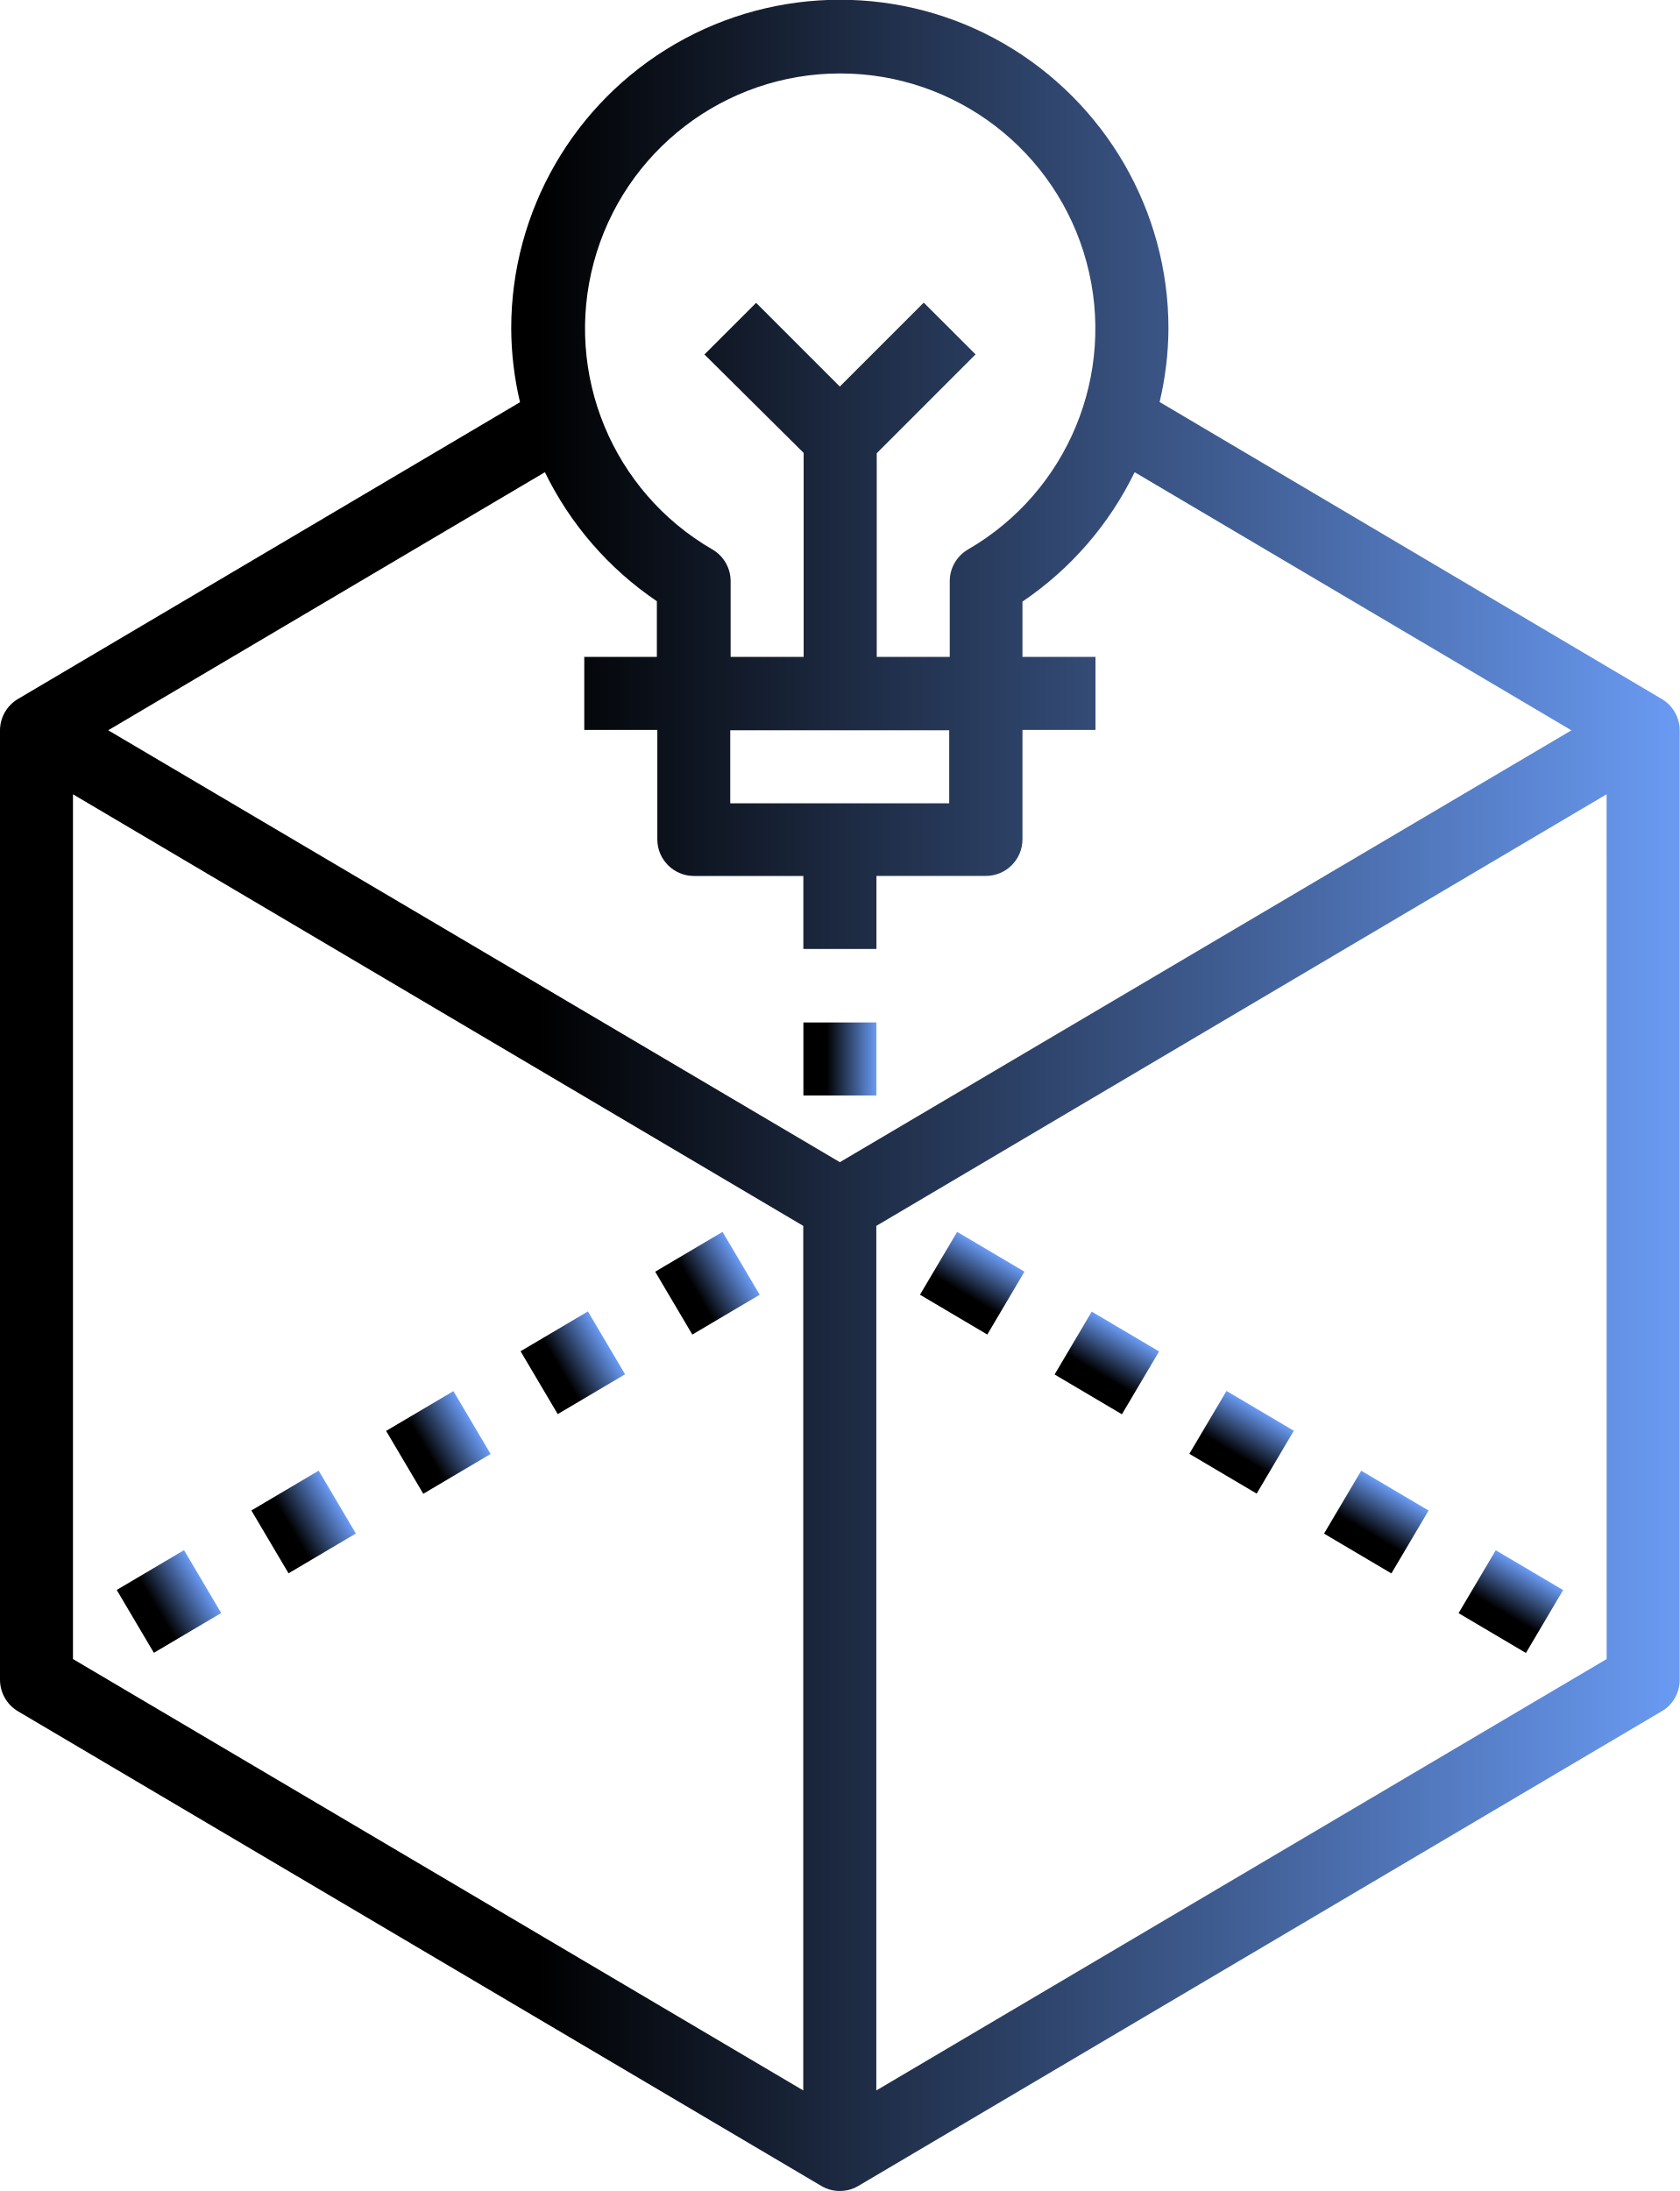
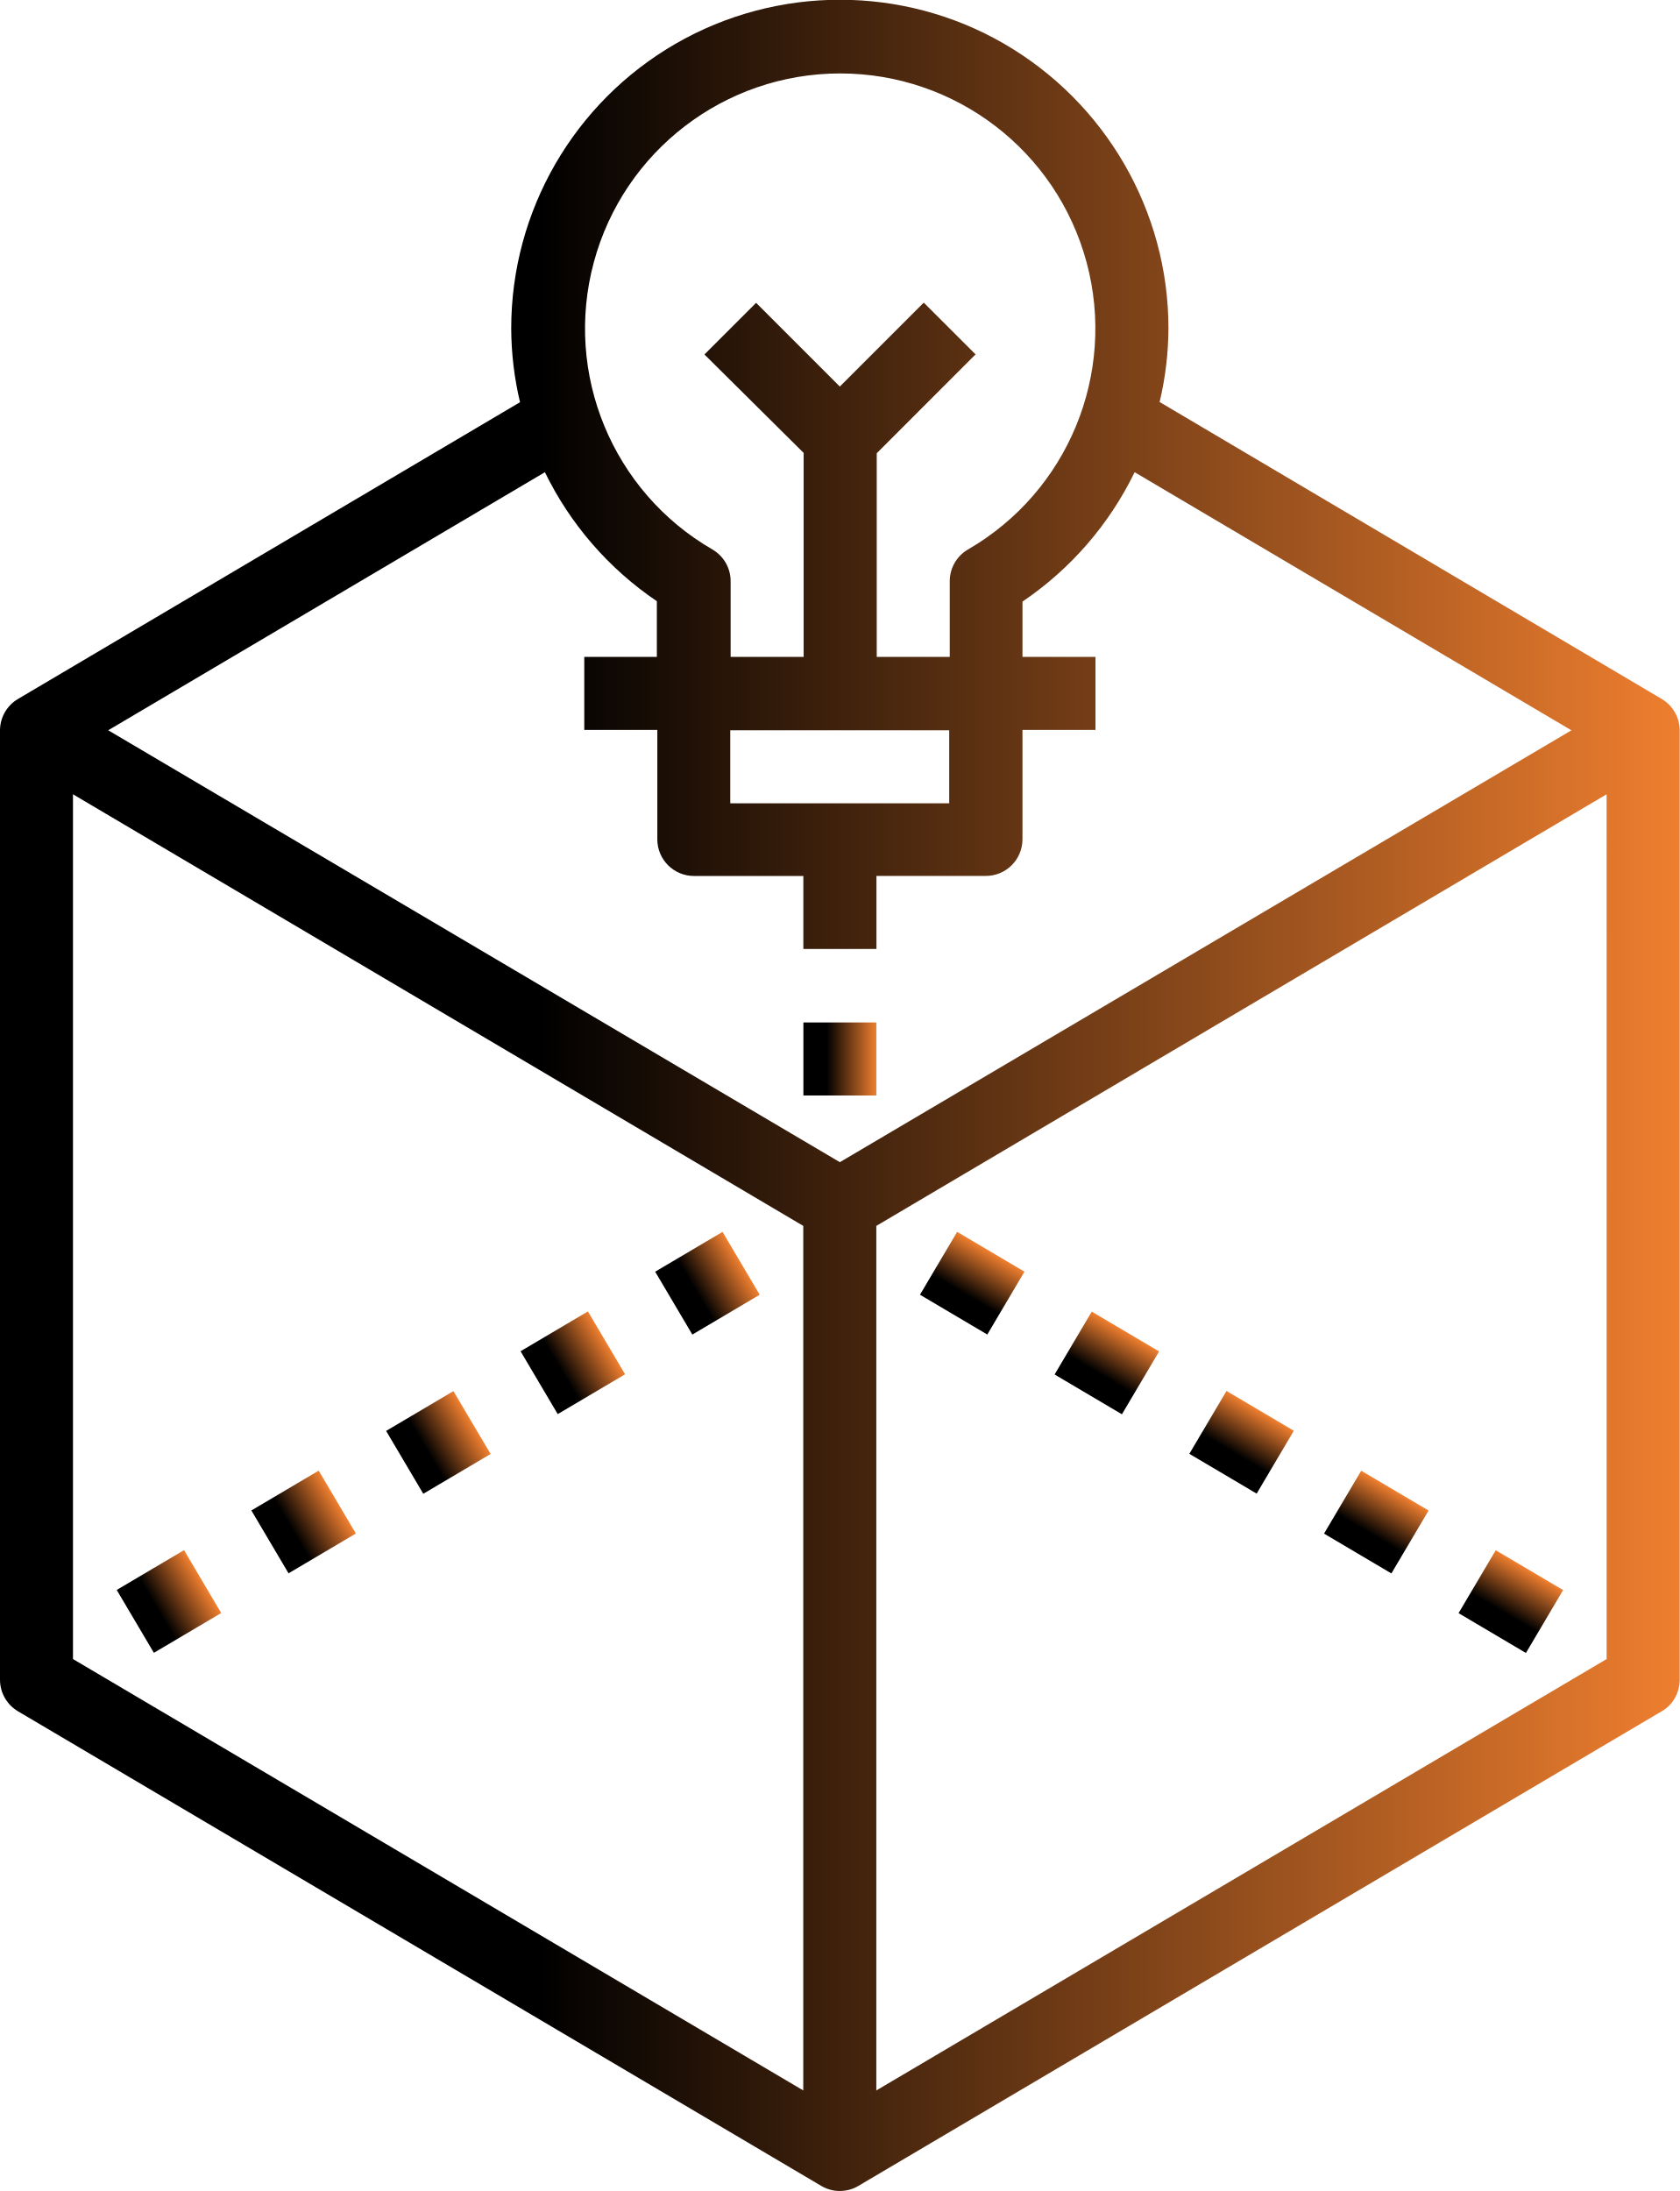
<svg xmlns="http://www.w3.org/2000/svg" width="39.892" height="52.033">
  <defs>
    <linearGradient id="A" x1="1" y1=".567" x2="0" y2=".567">
-       <stop offset="0" stop-color="#6a9bf4" />
+       <stop offset="0" stop-color="#F07F2F" />
      <stop offset=".679" stop-color="#3B77333" />
    </linearGradient>
  </defs>
  <g fill="url(#A)">
    <path d="M19.946 52.033c-.155 0-.308-.042-.44-.12L.426 40.64c-.263-.157-.425-.44-.426-.747V17.344a.87.87 0 0 1 .426-.744L12.35 9.552a7.73 7.73 0 0 1-.209-1.752c0-2.788 1.488-5.365 3.902-6.76s5.4-1.394 7.805 0 3.903 3.97 3.902 6.76c-.003.588-.073 1.175-.21 1.747L39.466 16.6a.87.87 0 0 1 .426.746v22.546c-.001.307-.163.6-.426.747l-19.08 11.273c-.133.08-.286.12-.44.12zm18.21-33.17l-17.344 10.25v20.532L38.157 39.4zm-36.423 0V39.4l17.344 10.245V29.113zm11.21-7.65l-10.373 6.13L19.946 27.6 37.32 17.344l-10.373-6.13a7.85 7.85 0 0 1-2.664 3.073V15.6h1.734v1.734h-1.734v2.6a.87.87 0 0 1-.868.868h-2.6v1.734h-1.736v-1.733h-2.6a.87.87 0 0 1-.868-.868v-2.6h-1.735V15.6H15.6v-1.322a7.85 7.85 0 0 1-2.664-3.074zm4.4 6.13v1.734h5.2v-1.734zm4.6-10.152h0l1.226 1.225-2.347 2.348V15.6h1.734v-1.8a.87.87 0 0 1 .433-.751 6.06 6.06 0 0 0-3.035-11.305 6.06 6.06 0 0 0-3.035 11.305.87.87 0 0 1 .433.751v1.8h1.734v-4.844L16.73 8.418l1.227-1.226 1.988 1.988 1.987-1.987z" />
    <path transform="matrix(.861 -.509 .509 .861 12.363 32.09)" d="M0 0h1.858v1.734H0z" />
    <path transform="matrix(.861 -.509 .509 .861 15.56 30.201)" d="M0 0h1.858v1.734H0z" />
    <path transform="matrix(.861 -.509 .509 .861 2.772 37.759)" d="M0 0h1.857v1.734H0z" />
    <path transform="matrix(.861 -.509 .509 .861 9.17 33.982)" d="M0 0h1.857v1.734H0z" />
    <path transform="matrix(.861 -.509 .509 .861 5.97 35.871)" d="M0 0h1.857v1.734H0z" />
    <path transform="matrix(.509 -.861 .861 .509 34.64 38.31)" d="M0 0h1.735v1.858H0z" />
    <path transform="matrix(.509 -.861 .861 .509 25.046 32.642)" d="M0 0h1.734v1.857H0z" />
    <path transform="matrix(.509 -.861 .861 .509 31.445 36.421)" d="M0 0h1.735v1.858H0z" />
    <path transform="matrix(.509 -.861 .861 .509 21.849 30.748)" d="M0 0h1.734v1.857H0z" />
    <path transform="matrix(.509 -.861 .861 .509 28.246 34.526)" d="M0 0h1.734v1.857H0z" />
    <path d="M19.08 24.282h1.734v1.734H19.08z" />
  </g>
</svg>
